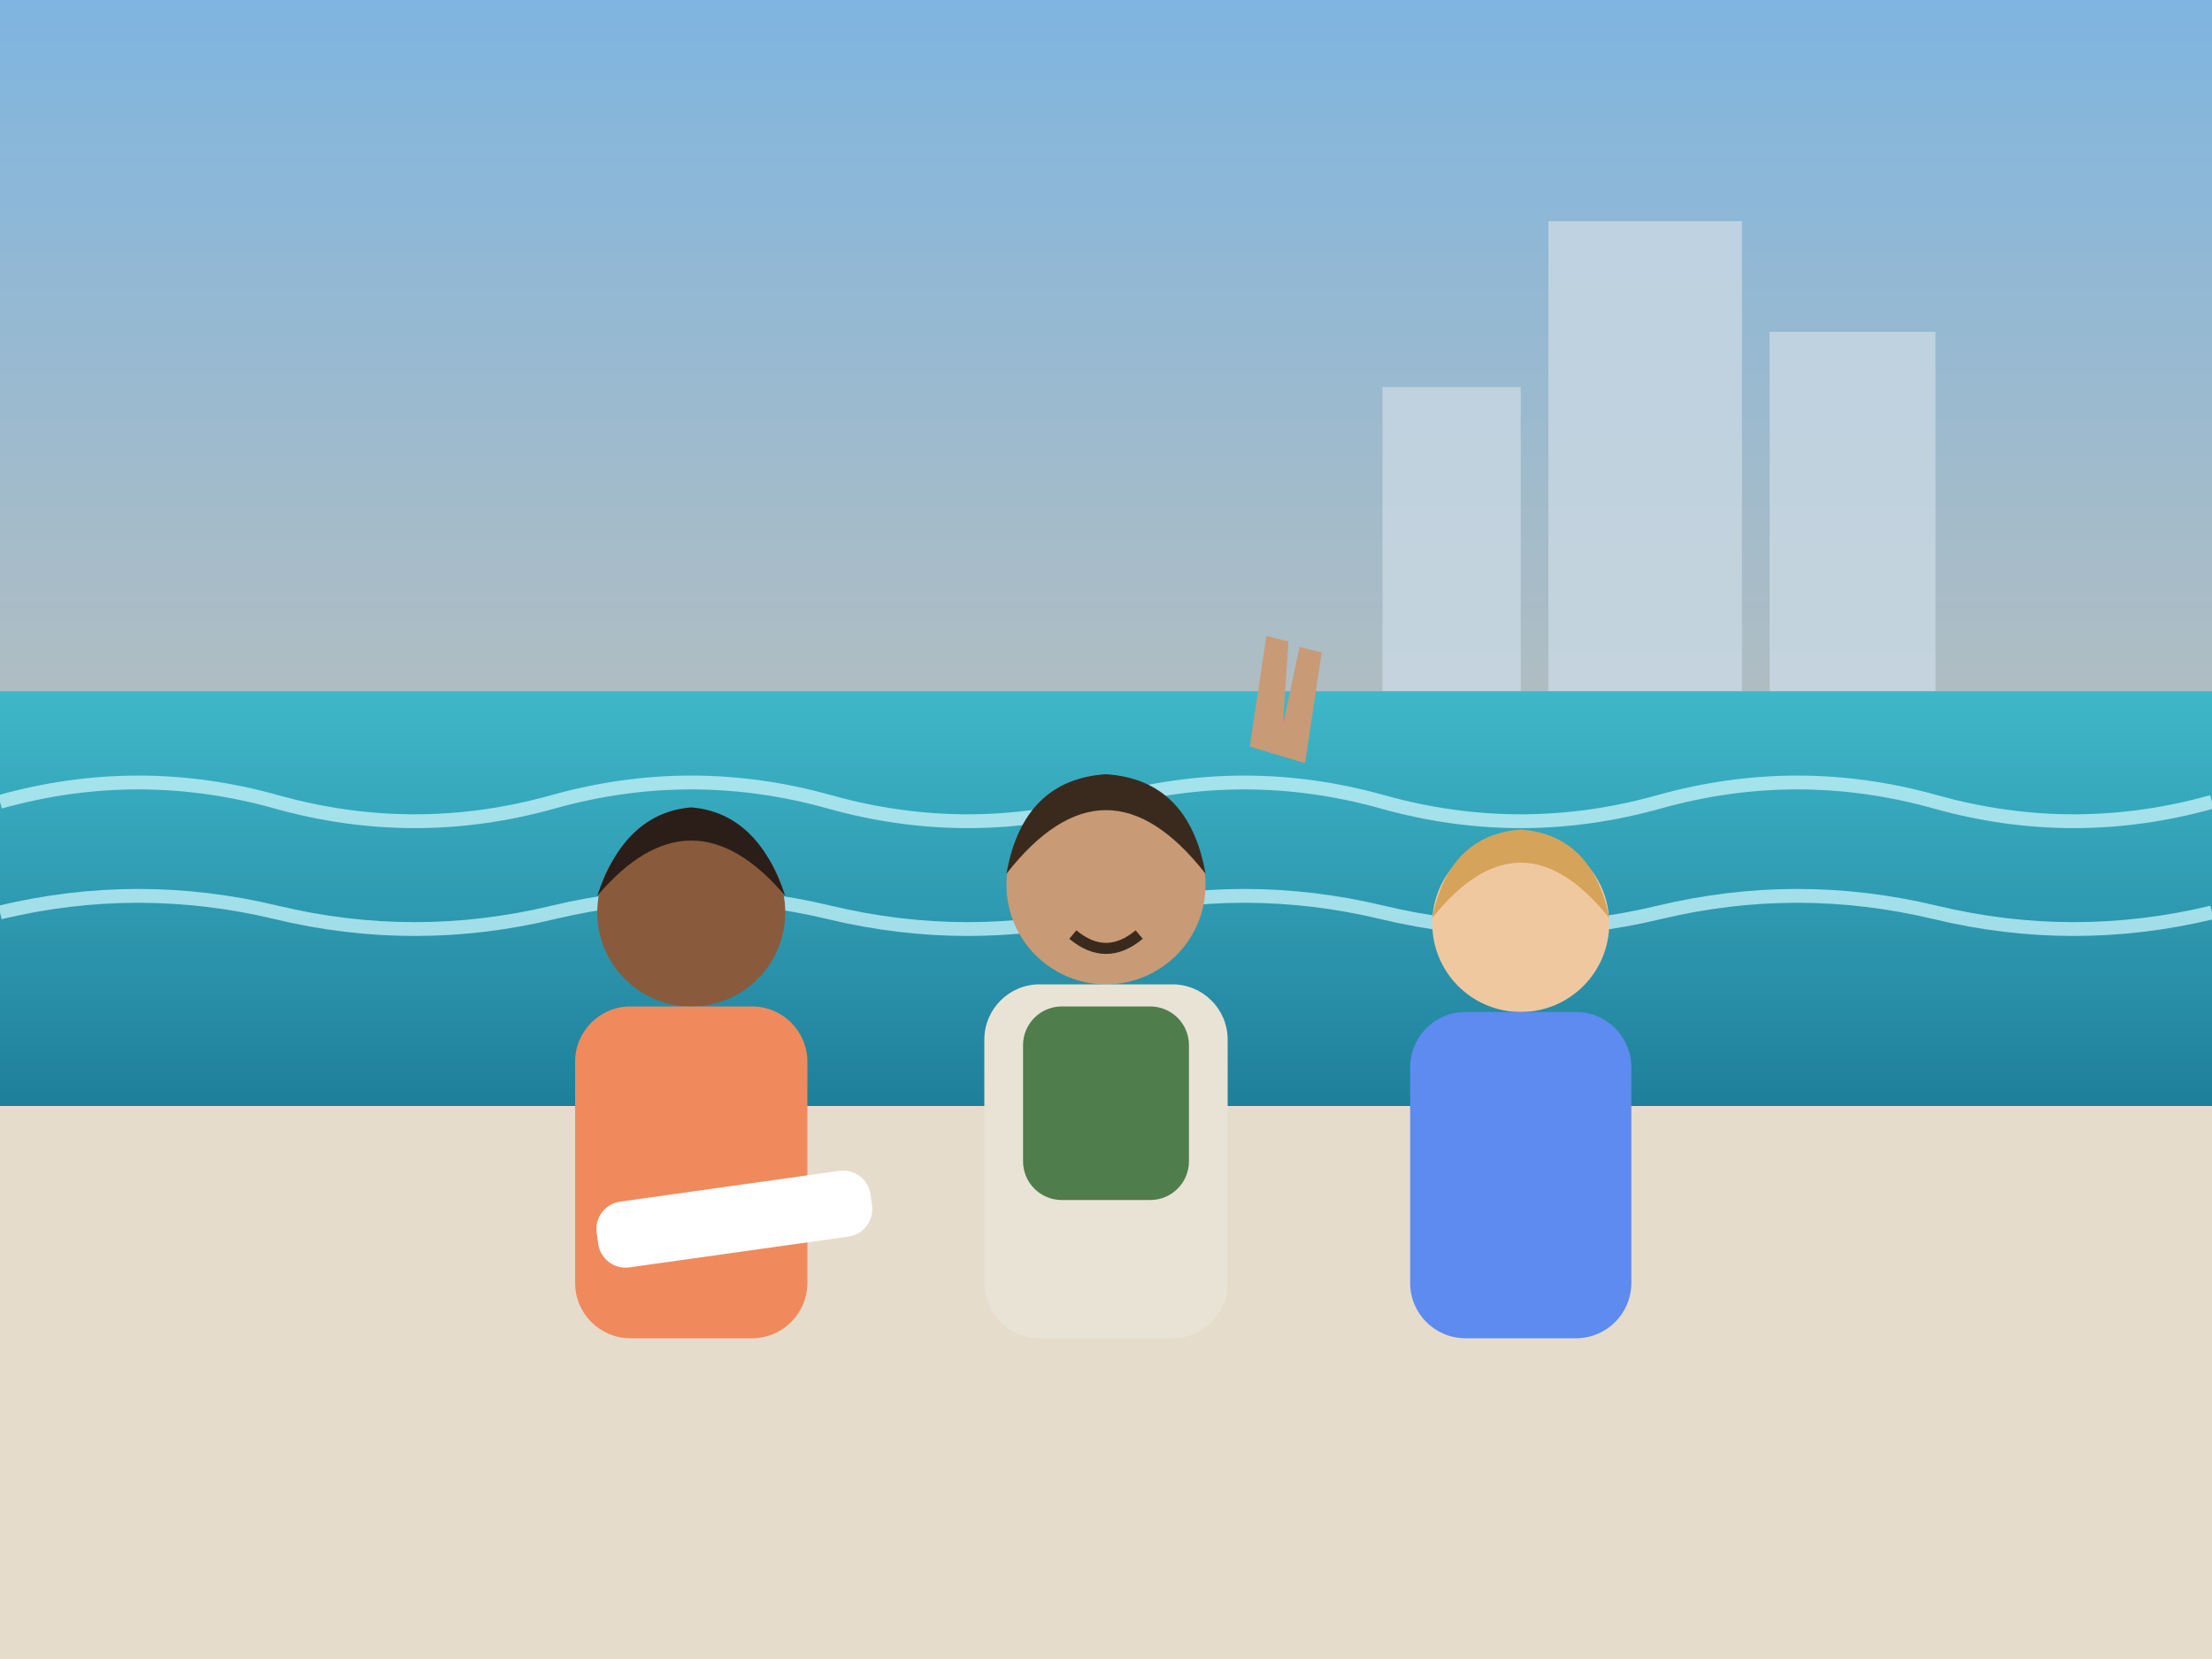
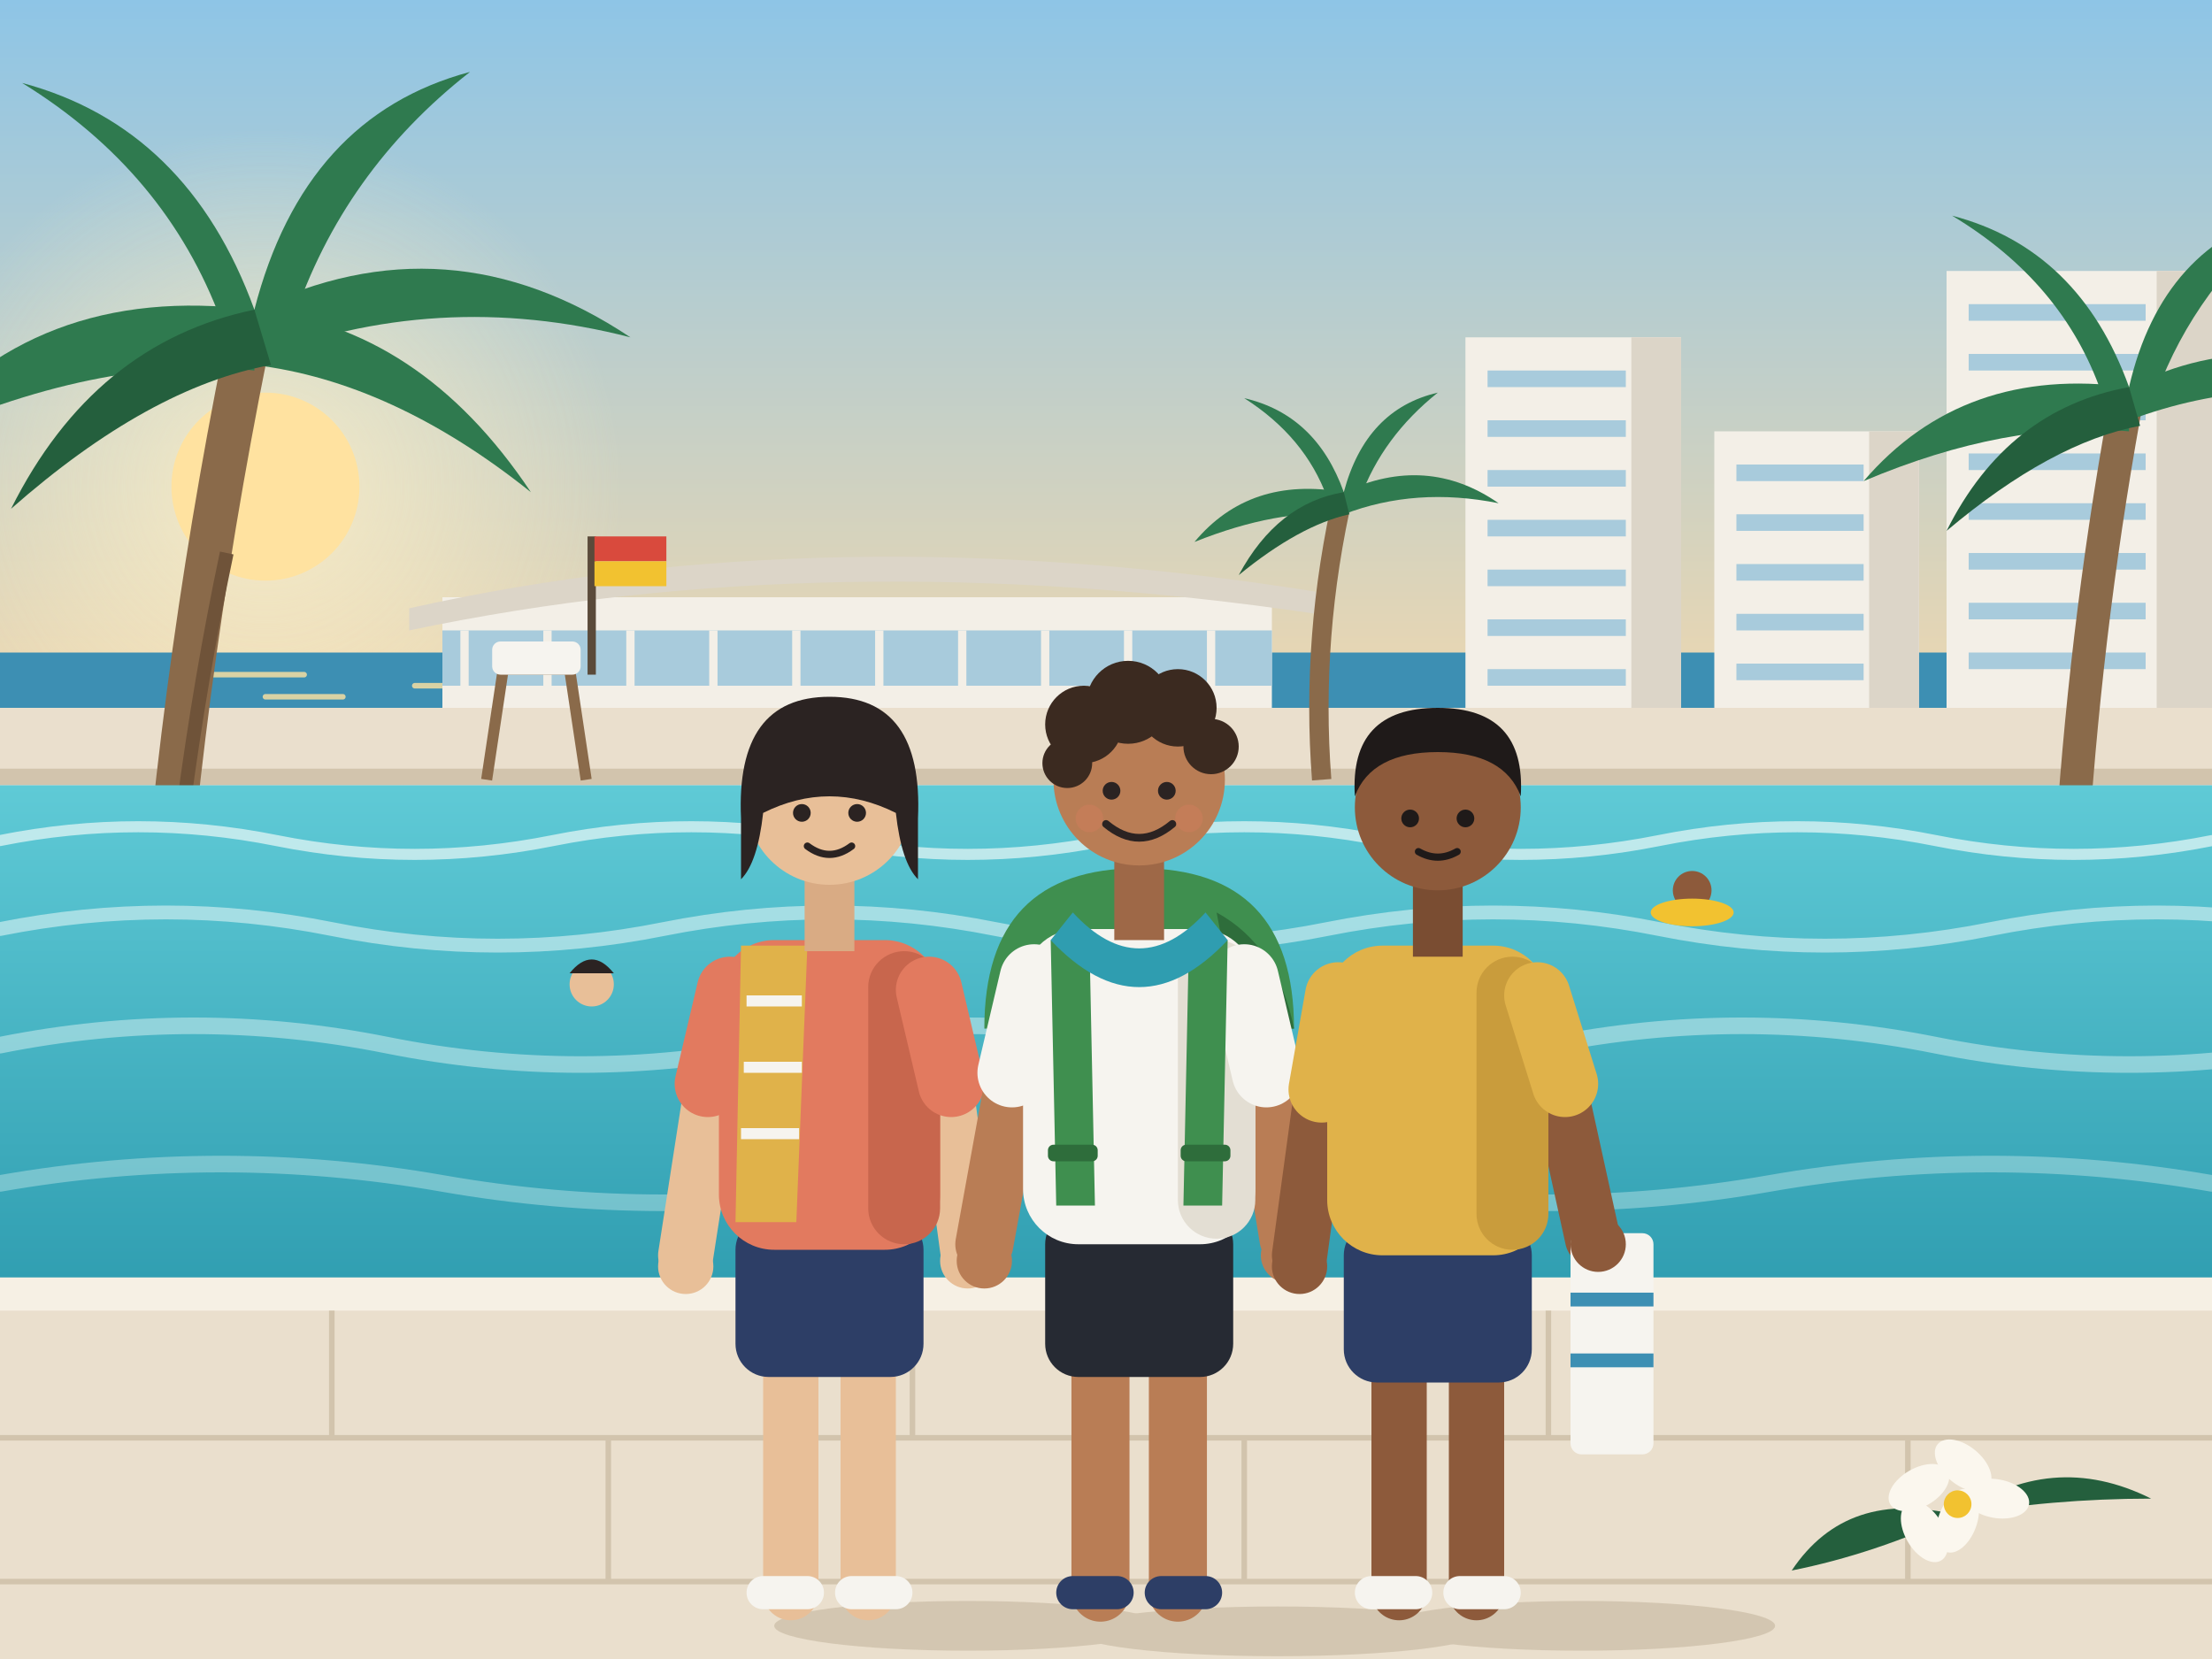
- <svg xmlns="http://www.w3.org/2000/svg" viewBox="0 0 800 600" role="img" aria-label="Three teenagers with towels beside a wave lagoon in late afternoon">
+ <svg xmlns="http://www.w3.org/2000/svg" viewBox="0 0 800 600" role="img" aria-label="Three teenagers with towels beside the Waterfront wave lagoon in late afternoon light">
  <defs>
    <linearGradient id="sky" x1="0" y1="0" x2="0" y2="1">
-       <stop offset="0" stop-color="#7fb5e0" />
-       <stop offset="1" stop-color="#f3c99a" />
+       <stop offset="0" stop-color="#8ec5e6" />
+       <stop offset="1" stop-color="#f6d9ab" />
    </linearGradient>
-     <linearGradient id="water" x1="0" y1="0" x2="0" y2="1">
-       <stop offset="0" stop-color="#3fb7c9" />
-       <stop offset="1" stop-color="#1f7f9a" />
+     <linearGradient id="lagoon" x1="0" y1="0" x2="0" y2="1">
+       <stop offset="0" stop-color="#5fcad6" />
+       <stop offset="1" stop-color="#2f9db0" />
    </linearGradient>
+     <radialGradient id="glow" cx="0.5" cy="0.5" r="0.5">
+       <stop offset="0" stop-color="#fff1c9" />
+       <stop offset="1" stop-color="#fff1c9" stop-opacity="0" />
+     </radialGradient>
  </defs>
-   <rect width="800" height="600" fill="url(#sky)" />
-   <g fill="#c9d8e3" opacity="0.8">
-     <rect x="560" y="80" width="70" height="170" />
-     <rect x="640" y="120" width="60" height="130" />
-     <rect x="500" y="140" width="50" height="110" />
-   </g>
-   <rect y="250" width="800" height="150" fill="url(#water)" />
-   <g stroke="#bff0f7" stroke-width="5" fill="none" opacity="0.8">
-     <path d="M0 290 q50 -14 100 0 t100 0 t100 0 t100 0 t100 0 t100 0 t100 0 t100 0" />
-     <path d="M0 330 q50 -12 100 0 t100 0 t100 0 t100 0 t100 0 t100 0 t100 0 t100 0" />
-   </g>
-   <rect y="400" width="800" height="200" fill="#e6dccb" />
-   <g>
-     <g transform="translate(250 330)">
-       <circle cx="0" cy="0" r="34" fill="#8a5a3c" />
-       <path d="M-34 -6 q34 -40 68 0 q-10 -30 -34 -32 q-24 2 -34 32z" fill="#2b1e18" />
-       <rect x="-42" y="34" width="84" height="120" rx="20" fill="#f08a5d" />
-       <rect x="-50" y="100" width="100" height="24" rx="10" fill="#ffffff" transform="rotate(-8)" />
-     </g>
-     <g transform="translate(400 320)">
-       <circle cx="0" cy="0" r="36" fill="#c99a76" />
-       <path d="M-36 -4 q36 -46 72 0 q-6 -34 -36 -36 q-30 2 -36 36z" fill="#3a2a1e" />
-       <rect x="-44" y="36" width="88" height="128" rx="20" fill="#e9e3d6" />
-       <rect x="-30" y="44" width="60" height="70" rx="14" fill="#4f7d4c" />
-       <path d="M-12 18 q12 10 24 0" stroke="#3a2a1e" stroke-width="4" fill="none" />
-     </g>
-     <g transform="translate(550 334)">
-       <circle cx="0" cy="0" r="32" fill="#f0c8a0" />
-       <path d="M-32 -2 q32 -40 64 0 q-6 -30 -32 -32 q-26 2 -32 32z" fill="#d6a35a" />
-       <rect x="-40" y="32" width="80" height="118" rx="20" fill="#5d8bf0" />
-     </g>
-   </g>
-   <path d="M452 270 l6 -40 l8 2 l-2 30 l6 -28 l8 2 l-6 40z" fill="#c99a76" />
+   <rect width="800" height="280" fill="url(#sky)" />
+   <circle cx="96" cy="176" r="130" fill="url(#glow)" opacity="0.8" />
+   <circle cx="96" cy="176" r="34" fill="#ffe2a0" />
+   <rect y="236" width="800" height="30" fill="#3d8fb3" />
+   <g stroke="#ffe2a0" stroke-width="2" stroke-linecap="round" opacity="0.8">
+     <path d="M70 244h40M96 252h28M60 258h24M150 248h18" />
+   </g>
+   <g id="convention-centre">
+     <rect x="160" y="216" width="300" height="40" fill="#f3efe7" />
+     <rect x="160" y="228" width="300" height="20" fill="#a8cbdc" />
+     <path d="M168 228v20M198 228v20M228 228v20M258 228v20M288 228v20M318 228v20M348 228v20M378 228v20M408 228v20M438 228v20" stroke="#f3efe7" stroke-width="3" />
+     <path d="M148 220Q300 186 476 214L476 222Q300 196 148 228Z" fill="#dcd5c8" />
+   </g>
+   <g id="towers">
+     <rect x="530" y="122" width="78" height="140" fill="#f3efe7" />
+     <rect x="590" y="122" width="18" height="140" fill="#dcd5c8" />
+     <rect x="620" y="156" width="74" height="106" fill="#f3efe7" />
+     <rect x="676" y="156" width="18" height="106" fill="#dcd5c8" />
+     <rect x="704" y="98" width="96" height="164" fill="#f3efe7" />
+     <rect x="780" y="98" width="20" height="164" fill="#dcd5c8" />
+     <g fill="#a8cbdc">
+       <path d="M538 134h50v6h-50zM538 152h50v6h-50zM538 170h50v6h-50zM538 188h50v6h-50zM538 206h50v6h-50zM538 224h50v6h-50zM538 242h50v6h-50z" />
+       <path d="M628 168h46v6h-46zM628 186h46v6h-46zM628 204h46v6h-46zM628 222h46v6h-46zM628 240h46v6h-46z" />
+       <path d="M712 110h64v6h-64zM712 128h64v6h-64zM712 146h64v6h-64zM712 164h64v6h-64zM712 182h64v6h-64zM712 200h64v6h-64zM712 218h64v6h-64zM712 236h64v6h-64z" />
+     </g>
+   </g>
+   <rect y="256" width="800" height="26" fill="#eadfcd" />
+   <rect y="278" width="800" height="6" fill="#d2c4ad" />
+   <g id="lifeguard">
+     <path d="M176 282l6-40h24l6 40" fill="none" stroke="#8a6a4a" stroke-width="4" />
+     <rect x="178" y="232" width="32" height="12" rx="3" fill="#f6f4ef" />
+     <path d="M214 244v-50" stroke="#5a4a3a" stroke-width="3" />
+     <rect x="215" y="194" width="26" height="9" fill="#d94a3d" />
+     <rect x="215" y="203" width="26" height="9" fill="#f2c230" />
+   </g>
+   <g id="palm-mid">
+     <path d="M478 282Q474 230 486 178" stroke="#8a6a4a" stroke-width="7" fill="none" />
+     <g fill="#2f7a4f">
+       <path d="M486 178q-34 -6 -54 18q30 -12 54 -10z" />
+       <path d="M486 178q30 -14 56 4q-30 -6 -56 4z" />
+       <path d="M486 178q-10 -28 -36 -34q22 14 30 36z" />
+       <path d="M486 178q8 -30 34 -36q-20 16 -28 38z" />
+     </g>
+     <path d="M486 178q-24 4 -38 30q22 -18 40 -22z" fill="#245f3d" />
+   </g>
+   <g id="palm-right">
+     <path d="M748 470Q740 300 770 140" stroke="#8a6a4a" stroke-width="12" fill="none" />
+     <g fill="#2f7a4f">
+       <path d="M770 140q-60 -8 -96 34q52 -22 96 -18z" />
+       <path d="M770 140q52 -26 100 6q-52 -12 -100 6z" />
+       <path d="M770 140q-18 -50 -64 -62q40 24 54 64z" />
+       <path d="M770 140q12 -52 58 -64q-34 28 -48 66z" />
+     </g>
+     <path d="M770 140q-44 8 -66 52q38 -32 70 -38z" fill="#245f3d" />
+   </g>
+   <g id="palm-left">
+     <path d="M58 600Q40 360 92 112" stroke="#8a6a4a" stroke-width="16" fill="none" />
+     <path d="M58 600Q44 380 82 200" stroke="#6f5339" stroke-width="5" fill="none" />
+     <g fill="#2f7a4f">
+       <path d="M92 112q-80 -10 -126 48q70 -32 126 -26z" />
+       <path d="M92 112q70 -34 136 10q-70 -18 -136 8z" />
+       <path d="M92 112q-24 -66 -84 -82q52 32 72 86z" />
+       <path d="M92 112q18 -70 78 -86q-46 36 -64 90z" />
+       <path d="M92 112q60 6 100 66q-50 -40 -100 -46z" />
+     </g>
+     <path d="M92 112q-58 12 -88 72q50 -44 94 -52z" fill="#245f3d" />
+   </g>
+   <rect y="284" width="800" height="186" fill="url(#lagoon)" />
+   <g fill="none" stroke="#e9f8f7" stroke-linecap="round">
+     <path d="M0 304q50 -10 100 0t100 0t100 0t100 0t100 0t100 0t100 0t100 0" stroke-width="4" opacity="0.7" />
+     <path d="M0 336q60 -12 120 0t120 0t120 0t120 0t120 0t120 0t120 0" stroke-width="5" opacity="0.55" />
+     <path d="M0 378q70 -14 140 0t140 0t140 0t140 0t140 0t140 0" stroke-width="6" opacity="0.45" />
+     <path d="M0 428q80 -14 160 0t160 0t160 0t160 0t160 0" stroke-width="6" opacity="0.35" />
+   </g>
+   <g id="swimmers">
+     <circle cx="612" cy="322" r="7" fill="#8d5a3b" />
+     <ellipse cx="612" cy="330" rx="15" ry="5" fill="#f2c230" />
+     <circle cx="214" cy="356" r="8" fill="#e8bf98" />
+     <path d="M206 352q8 -10 16 0" fill="#2b2322" />
+   </g>
+   <rect y="466" width="800" height="134" fill="#eadfcd" />
+   <rect y="462" width="800" height="12" fill="#f6f0e4" />
+   <g stroke="#d2c4ad" stroke-width="2">
+     <path d="M0 520h800M0 572h800M120 474v46M330 474v46M560 474v46M220 520v52M450 520v52M690 520v52" />
+   </g>
+   <g fill="#b9a98f" opacity="0.45">
+     <ellipse cx="350" cy="588" rx="70" ry="9" />
+     <ellipse cx="462" cy="590" rx="74" ry="9" />
+     <ellipse cx="572" cy="588" rx="70" ry="9" />
+   </g>
+   <g id="kit">
+     <g stroke="#e8bf98" stroke-linecap="round" stroke-width="20">
+       <path d="M286 492v84M314 492v84" />
+       <path d="M262 364l-14 90M338 364l12 88" />
+     </g>
+     <g fill="#f6f4ef">
+       <rect x="270" y="570" width="28" height="12" rx="6" />
+       <rect x="302" y="570" width="28" height="12" rx="6" />
+     </g>
+     <rect x="266" y="440" width="68" height="58" rx="12" fill="#2d3e66" />
+     <rect x="260" y="340" width="80" height="112" rx="20" fill="#e27a5f" />
+     <rect x="314" y="344" width="26" height="106" rx="13" fill="#c8664d" />
+     <g stroke="#e27a5f" stroke-linecap="round" stroke-width="24">
+       <path d="M264 358l-8 34M336 358l8 34" />
+     </g>
+     <path d="M268 342h24l-4 100h-22z" fill="#e0b24a" />
+     <path d="M270 362h20M269 386h21M268 410h21" stroke="#f6f4ef" stroke-width="4" />
+     <circle cx="248" cy="458" r="10" fill="#e8bf98" />
+     <circle cx="350" cy="456" r="10" fill="#e8bf98" />
+     <rect x="291" y="314" width="18" height="30" fill="#d9ab84" />
+     <circle cx="300" cy="290" r="30" fill="#e8bf98" />
+     <path d="M268 296q-2 -44 32 -44q34 0 32 44l0 22q-6 -6 -8 -24q-24 -12 -48 0q-2 18 -8 24z" fill="#2b2322" />
+     <g fill="#2b2322">
+       <circle cx="290" cy="294" r="3.2" />
+       <circle cx="310" cy="294" r="3.2" />
+     </g>
+     <path d="M292 306q8 6 16 0" stroke="#2b2322" stroke-width="2.6" fill="none" stroke-linecap="round" />
+   </g>
+   <g id="jamie">
+     <path d="M356 372q0 -58 56 -58q56 0 56 58z" fill="#3f8f4f" />
+     <path d="M440 330q22 12 28 42h-20z" fill="#2e6d3b" />
+     <g stroke="#b97d55" stroke-linecap="round" stroke-width="21">
+       <path d="M398 490v86M426 490v86" />
+       <path d="M372 362l-16 88M452 362l14 86" />
+     </g>
+     <g fill="#2d3e66">
+       <rect x="382" y="570" width="28" height="12" rx="6" />
+       <rect x="414" y="570" width="28" height="12" rx="6" />
+     </g>
+     <rect x="378" y="438" width="68" height="60" rx="12" fill="#262a33" />
+     <rect x="370" y="336" width="84" height="114" rx="20" fill="#f6f4ef" />
+     <rect x="426" y="340" width="28" height="108" rx="14" fill="#e3ded3" />
+     <g stroke="#f6f4ef" stroke-linecap="round" stroke-width="25">
+       <path d="M374 354l-8 34M450 354l8 34" />
+     </g>
+     <g fill="#3f8f4f">
+       <path d="M380 340h14l2 96h-14z" />
+       <path d="M430 340h14l-2 96h-14z" />
+     </g>
+     <rect x="379" y="414" width="18" height="6" rx="2" fill="#2e6d3b" />
+     <rect x="427" y="414" width="18" height="6" rx="2" fill="#2e6d3b" />
+     <circle cx="356" cy="456" r="10" fill="#b97d55" />
+     <circle cx="466" cy="454" r="10" fill="#b97d55" />
+     <rect x="403" y="306" width="18" height="34" fill="#9e6847" />
+     <path d="M388 330q24 26 48 0l8 10q-32 34 -64 0z" fill="#2f9db0" />
+     <circle cx="412" cy="282" r="31" fill="#b97d55" />
+     <g fill="#3b2a20">
+       <circle cx="392" cy="262" r="14" />
+       <circle cx="408" cy="254" r="15" />
+       <circle cx="426" cy="256" r="14" />
+       <circle cx="438" cy="270" r="10" />
+       <circle cx="386" cy="276" r="9" />
+     </g>
+     <g fill="#2b2322">
+       <circle cx="402" cy="286" r="3.2" />
+       <circle cx="422" cy="286" r="3.2" />
+     </g>
+     <path d="M400 298q12 10 24 0" stroke="#2b2322" stroke-width="2.8" fill="none" stroke-linecap="round" />
+     <g fill="#e27a5f" opacity="0.25">
+       <circle cx="394" cy="296" r="5" />
+       <circle cx="430" cy="296" r="5" />
+     </g>
+   </g>
+   <g id="elliot">
+     <g stroke="#8d5a3b" stroke-linecap="round" stroke-width="20">
+       <path d="M506 494v82M534 494v82" />
+       <path d="M482 366l-12 88M558 366l18 82" />
+     </g>
+     <g fill="#f6f4ef">
+       <rect x="490" y="570" width="28" height="12" rx="6" />
+       <rect x="522" y="570" width="28" height="12" rx="6" />
+     </g>
+     <rect x="486" y="442" width="68" height="58" rx="12" fill="#2d3e66" />
+     <rect x="480" y="342" width="80" height="112" rx="20" fill="#e0b24a" />
+     <rect x="534" y="346" width="26" height="106" rx="13" fill="#c99c3c" />
+     <g stroke="#e0b24a" stroke-linecap="round" stroke-width="24">
+       <path d="M484 360l-6 34M556 360l10 32" />
+     </g>
+     <circle cx="470" cy="458" r="10" fill="#8d5a3b" />
+     <rect x="568" y="446" width="30" height="80" rx="4" fill="#f6f4ef" />
+     <path d="M568 470h30M568 492h30" stroke="#3d8fb3" stroke-width="5" />
+     <circle cx="578" cy="450" r="10" fill="#8d5a3b" />
+     <rect x="511" y="316" width="18" height="30" fill="#7a4d32" />
+     <circle cx="520" cy="292" r="30" fill="#8d5a3b" />
+     <path d="M490 288q-2 -32 30 -32q32 0 30 32q-6 -16 -30 -16q-24 0 -30 16z" fill="#1f1a19" />
+     <g fill="#1f1a19">
+       <circle cx="510" cy="296" r="3.2" />
+       <circle cx="530" cy="296" r="3.2" />
+     </g>
+     <path d="M513 308q7 4 14 0" stroke="#1f1a19" stroke-width="2.6" fill="none" stroke-linecap="round" />
+   </g>
+   <g id="frangipani" transform="translate(708 548)">
+     <g fill="#245f3d">
+       <path d="M0 0q-40 -10 -60 20q30 -6 60 -20z" />
+       <path d="M0 0q34 -24 70 -6q-36 0 -70 6z" />
+     </g>
+     <g fill="#fbf7ee">
+       <ellipse cx="-14" cy="-10" rx="12" ry="7" transform="rotate(-30 -14 -10)" />
+       <ellipse cx="2" cy="-18" rx="12" ry="7" transform="rotate(40 2 -18)" />
+       <ellipse cx="14" cy="-6" rx="12" ry="7" transform="rotate(10 14 -6)" />
+       <ellipse cx="0" cy="2" rx="12" ry="7" transform="rotate(-70 0 2)" />
+       <ellipse cx="-12" cy="6" rx="12" ry="7" transform="rotate(60 -12 6)" />
+     </g>
+     <circle cx="0" cy="-4" r="5" fill="#f2c230" />
+   </g>
</svg>
